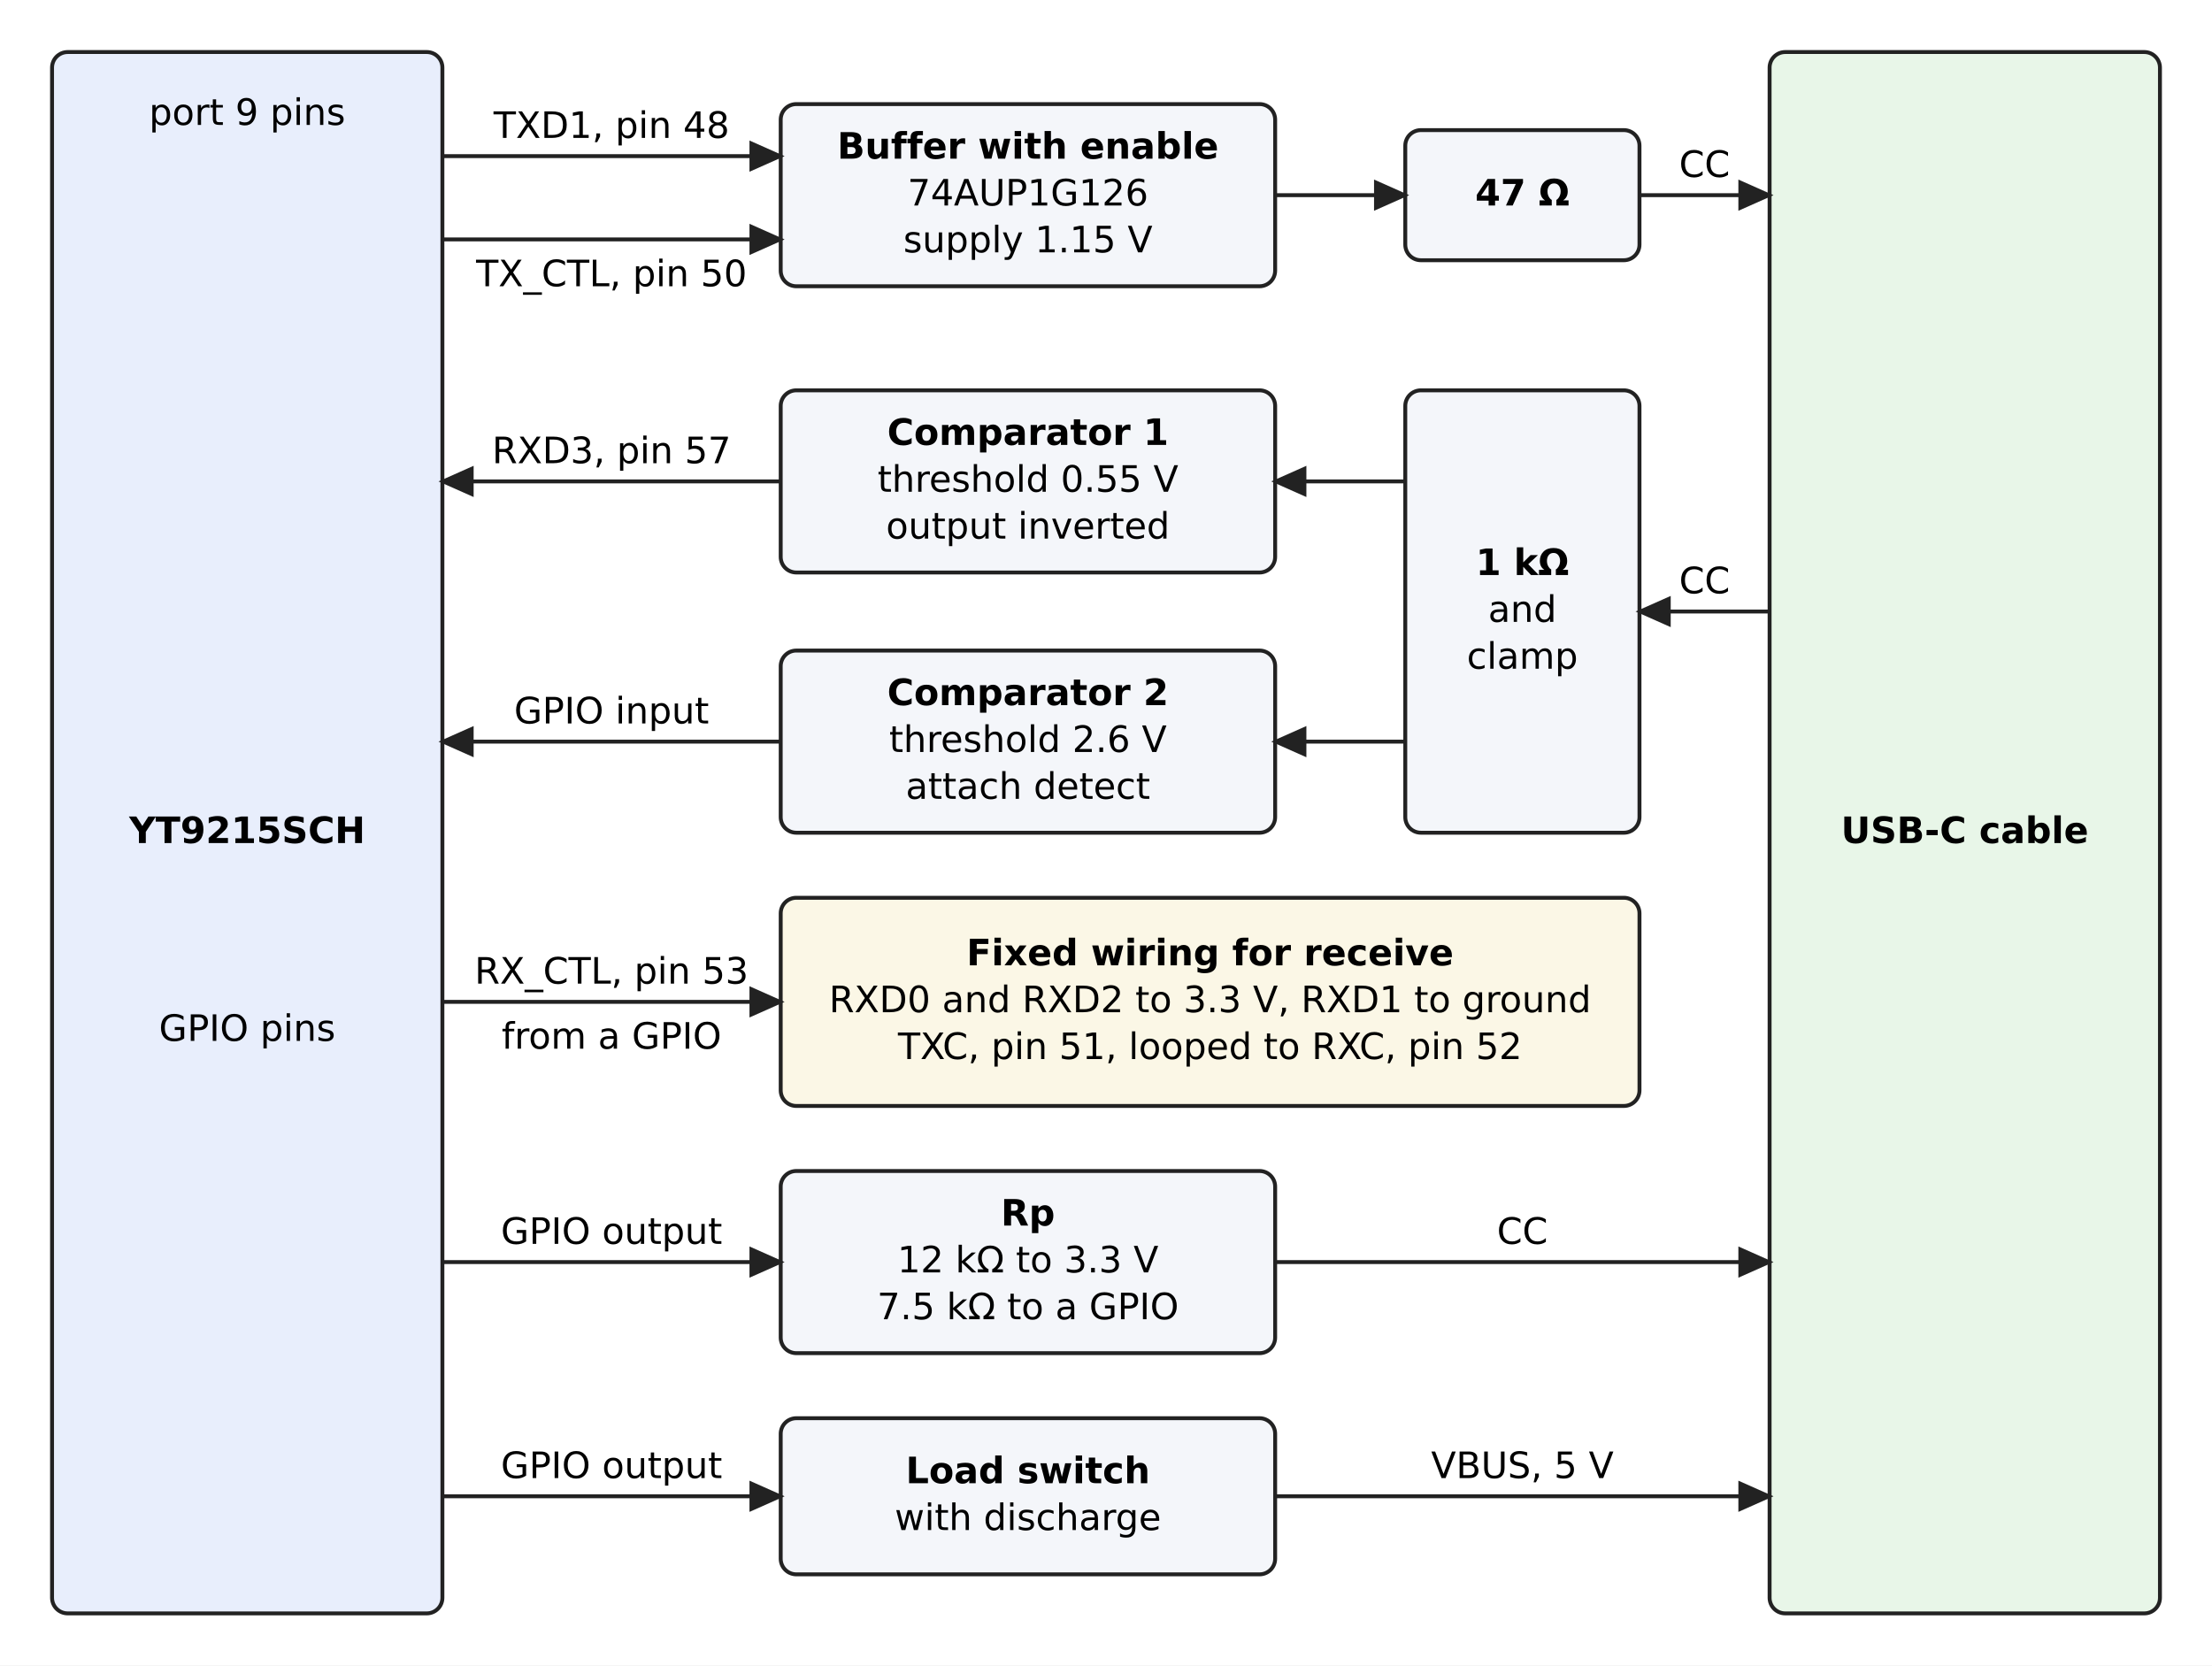
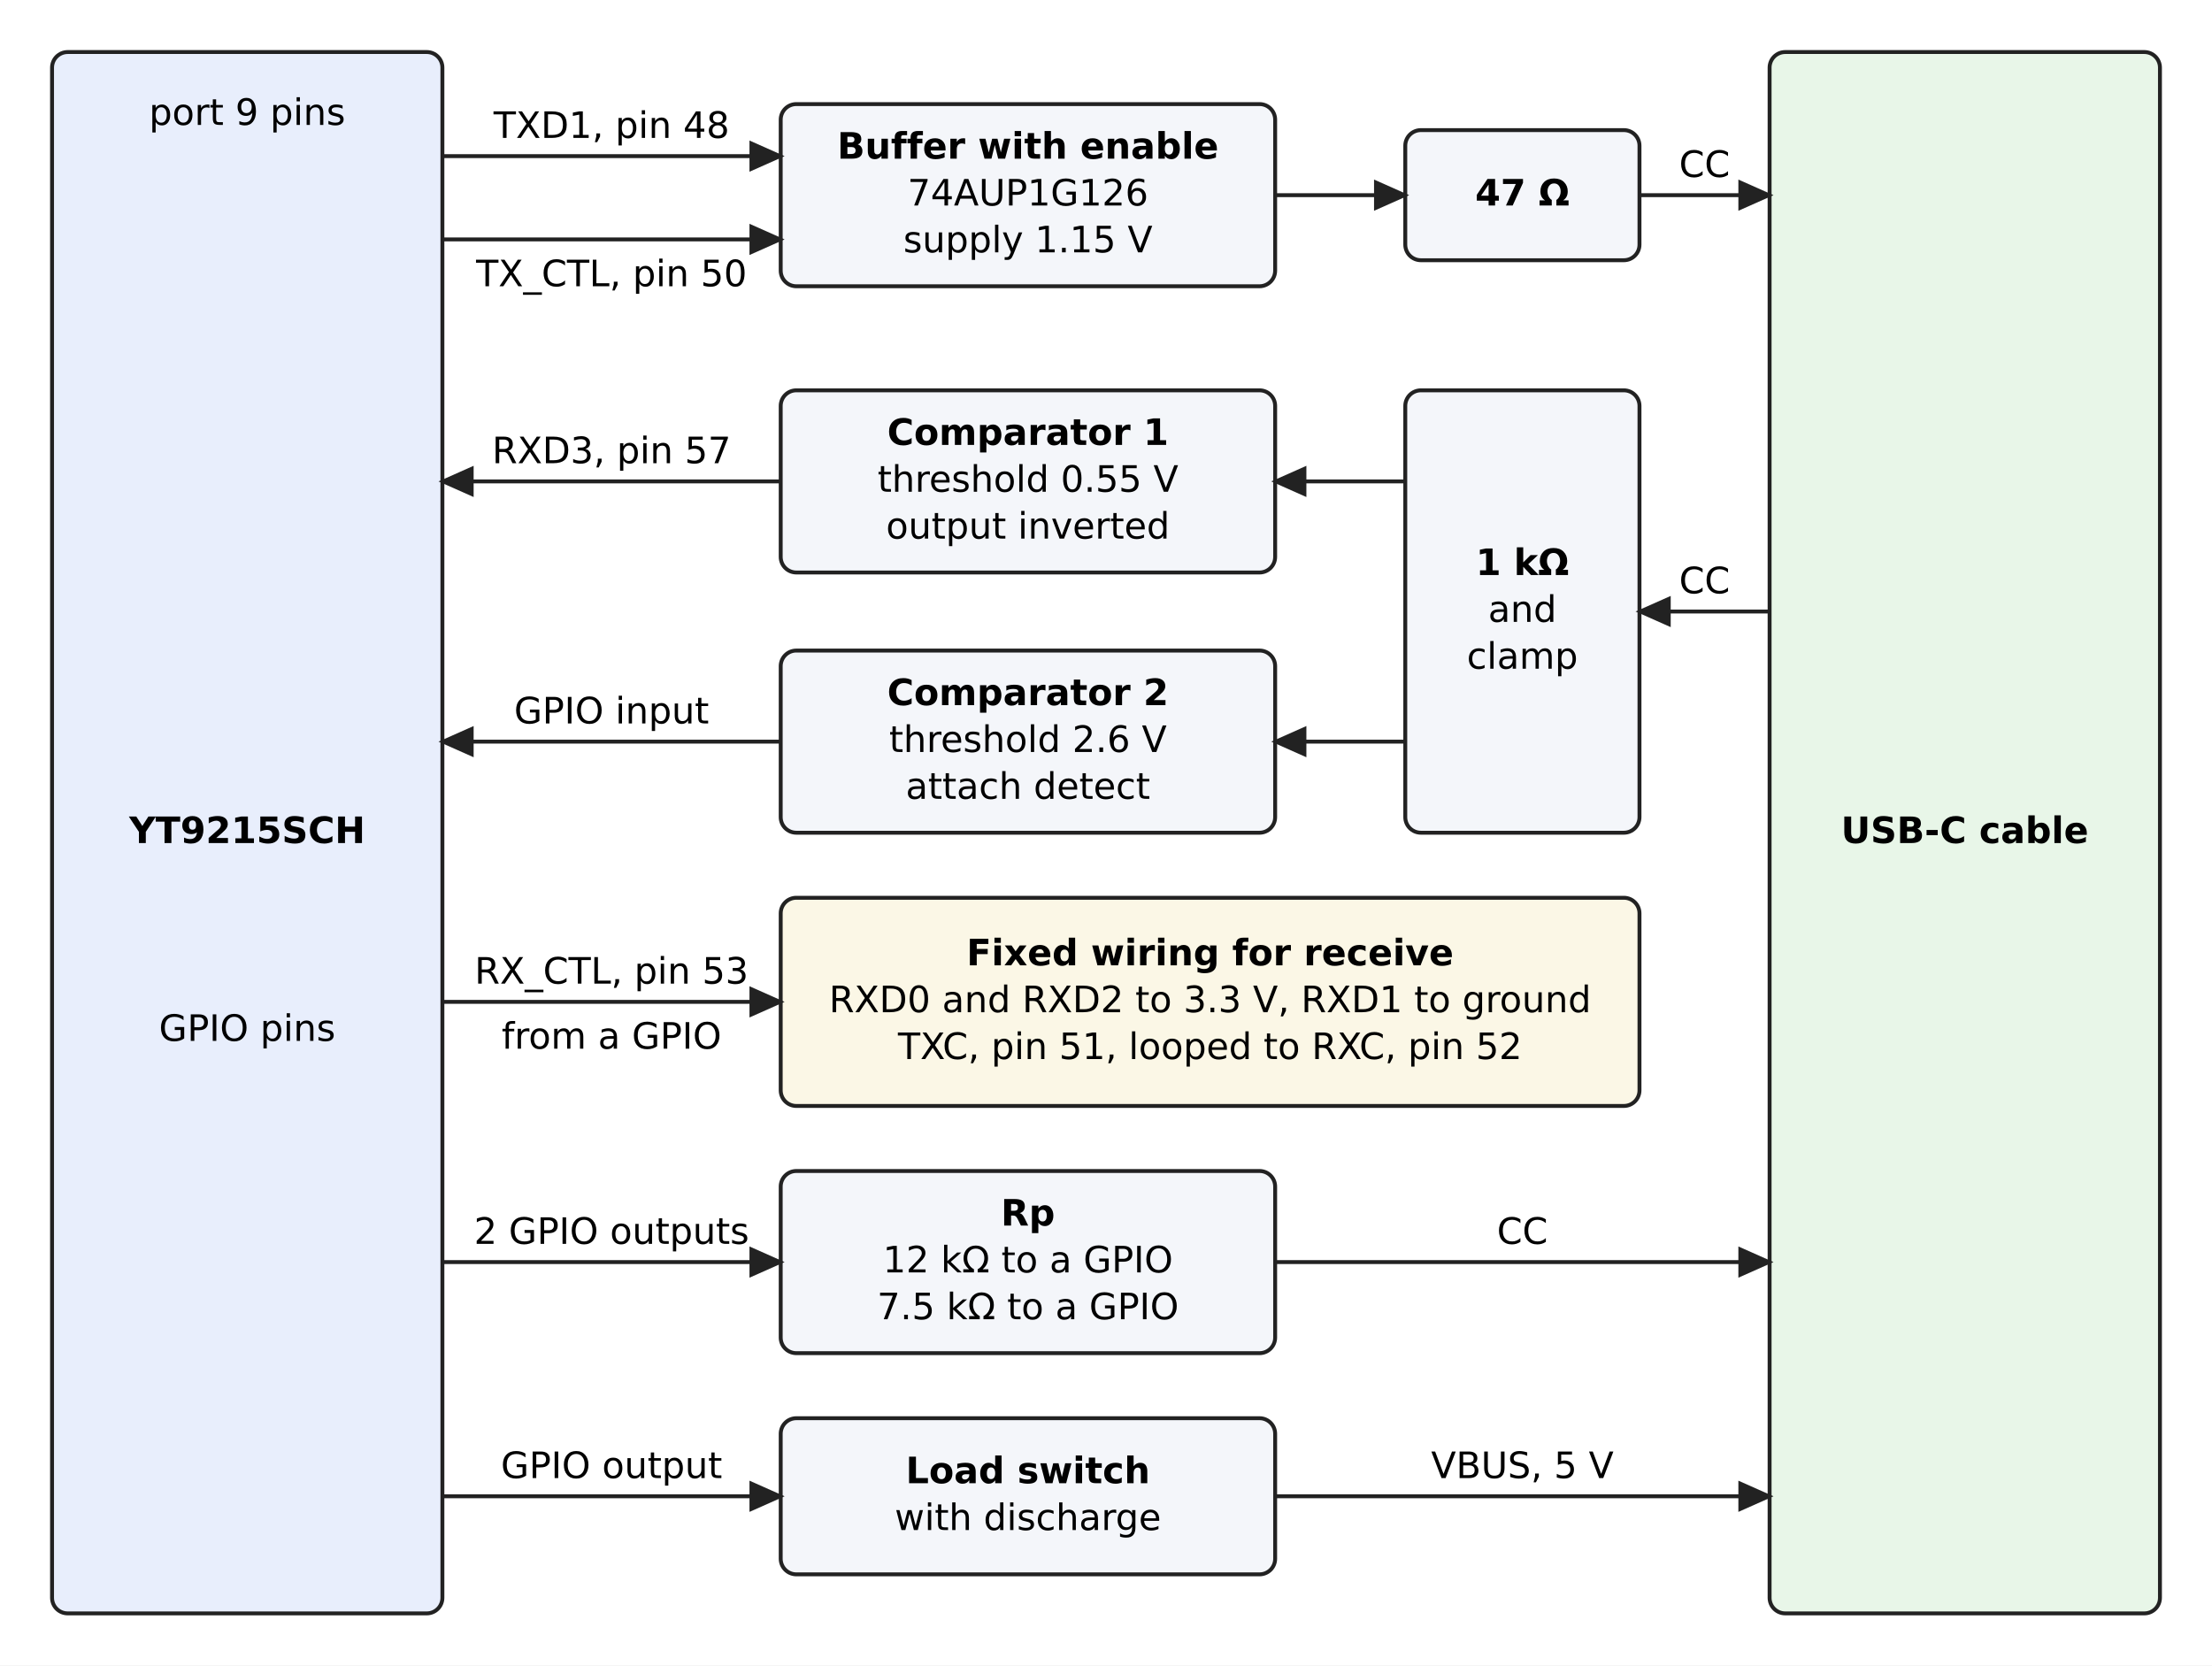
<svg xmlns="http://www.w3.org/2000/svg" viewBox="0 0 850 640" width="850" height="640" font-family="DejaVu Sans, Arial, sans-serif" font-size="14">
  <defs>
    <marker id="a" markerWidth="9" markerHeight="8" refX="8" refY="4" orient="auto">
      <path d="M0,0 L9,4 L0,8 z" fill="#222" />
    </marker>
    <marker id="b" markerWidth="9" markerHeight="8" refX="1" refY="4" orient="auto">
      <path d="M9,0 L0,4 L9,8 z" fill="#222" />
    </marker>
  </defs>
  <rect width="850" height="640" fill="#ffffff" />
  <rect x="20" y="20" width="150" height="600" rx="6" fill="#e8eefc" stroke="#222" stroke-width="1.5" />
  <text x="95" y="320" text-anchor="middle" dominant-baseline="middle" font-weight="bold">YT9215SCH</text>
  <rect x="680" y="20" width="150" height="600" rx="6" fill="#e8f6e8" stroke="#222" stroke-width="1.5" />
  <text x="755" y="320" text-anchor="middle" dominant-baseline="middle" font-weight="bold">USB-C cable</text>
  <text x="95" y="48" text-anchor="middle">port 9 pins</text>
  <text x="95" y="400" text-anchor="middle">GPIO pins</text>
  <rect x="300" y="40" width="190" height="70" rx="6" fill="#f4f6fa" stroke="#222" stroke-width="1.5" />
  <text x="395" y="57" text-anchor="middle" dominant-baseline="middle" font-weight="bold">Buffer with enable</text>
  <text x="395" y="75" text-anchor="middle" dominant-baseline="middle" font-weight="normal">74AUP1G126</text>
  <text x="395" y="93" text-anchor="middle" dominant-baseline="middle" font-weight="normal">supply 1.15 V</text>
  <line x1="170" y1="60" x2="300" y2="60" stroke="#222" stroke-width="1.5" marker-end="url(#a)" />
  <text x="235" y="53" text-anchor="middle">TXD1, pin 48</text>
  <line x1="170" y1="92" x2="300" y2="92" stroke="#222" stroke-width="1.5" marker-end="url(#a)" />
  <text x="235" y="110" text-anchor="middle">TX_CTL, pin 50</text>
  <rect x="540" y="50" width="90" height="50" rx="6" fill="#f4f6fa" stroke="#222" stroke-width="1.5" />
  <text x="585" y="75" text-anchor="middle" dominant-baseline="middle" font-weight="bold">47 Ω</text>
  <line x1="490" y1="75" x2="540" y2="75" stroke="#222" stroke-width="1.5" marker-end="url(#a)" />
  <line x1="630" y1="75" x2="680" y2="75" stroke="#222" stroke-width="1.5" marker-end="url(#a)" />
  <text x="655" y="68" text-anchor="middle">CC</text>
  <rect x="540" y="150" width="90" height="170" rx="6" fill="#f4f6fa" stroke="#222" stroke-width="1.5" />
  <text x="585" y="217" text-anchor="middle" dominant-baseline="middle" font-weight="bold">1 kΩ</text>
  <text x="585" y="235" text-anchor="middle" dominant-baseline="middle" font-weight="normal">and</text>
  <text x="585" y="253" text-anchor="middle" dominant-baseline="middle" font-weight="normal">clamp</text>
  <line x1="680" y1="235" x2="630" y2="235" stroke="#222" stroke-width="1.5" marker-end="url(#a)" />
  <text x="655" y="228" text-anchor="middle">CC</text>
  <rect x="300" y="150" width="190" height="70" rx="6" fill="#f4f6fa" stroke="#222" stroke-width="1.5" />
  <text x="395" y="167" text-anchor="middle" dominant-baseline="middle" font-weight="bold">Comparator 1</text>
  <text x="395" y="185" text-anchor="middle" dominant-baseline="middle" font-weight="normal">threshold 0.55 V</text>
  <text x="395" y="203" text-anchor="middle" dominant-baseline="middle" font-weight="normal">output inverted</text>
  <line x1="540" y1="185" x2="490" y2="185" stroke="#222" stroke-width="1.5" marker-end="url(#a)" />
  <line x1="300" y1="185" x2="170" y2="185" stroke="#222" stroke-width="1.5" marker-end="url(#a)" />
  <text x="235" y="178" text-anchor="middle">RXD3, pin 57</text>
  <rect x="300" y="250" width="190" height="70" rx="6" fill="#f4f6fa" stroke="#222" stroke-width="1.5" />
  <text x="395" y="267" text-anchor="middle" dominant-baseline="middle" font-weight="bold">Comparator 2</text>
  <text x="395" y="285" text-anchor="middle" dominant-baseline="middle" font-weight="normal">threshold 2.6 V</text>
  <text x="395" y="303" text-anchor="middle" dominant-baseline="middle" font-weight="normal">attach detect</text>
  <line x1="540" y1="285" x2="490" y2="285" stroke="#222" stroke-width="1.5" marker-end="url(#a)" />
  <line x1="300" y1="285" x2="170" y2="285" stroke="#222" stroke-width="1.5" marker-end="url(#a)" />
  <text x="235" y="278" text-anchor="middle">GPIO input</text>
  <rect x="300" y="345" width="330" height="80" rx="6" fill="#fbf7e6" stroke="#222" stroke-width="1.5" />
  <text x="465" y="367" text-anchor="middle" dominant-baseline="middle" font-weight="bold">Fixed wiring for receive</text>
  <text x="465" y="385" text-anchor="middle" dominant-baseline="middle" font-weight="normal">RXD0 and RXD2 to 3.3 V, RXD1 to ground</text>
  <text x="465" y="403" text-anchor="middle" dominant-baseline="middle" font-weight="normal">TXC, pin 51, looped to RXC, pin 52</text>
  <line x1="170" y1="385" x2="300" y2="385" stroke="#222" stroke-width="1.5" marker-end="url(#a)" />
  <text x="235" y="378" text-anchor="middle">RX_CTL, pin 53</text>
  <text x="235" y="403" text-anchor="middle">from a GPIO</text>
  <rect x="300" y="450" width="190" height="70" rx="6" fill="#f4f6fa" stroke="#222" stroke-width="1.5" />
  <text x="395" y="467" text-anchor="middle" dominant-baseline="middle" font-weight="bold">Rp</text>
-   <text x="395" y="485" text-anchor="middle" dominant-baseline="middle" font-weight="normal">12 kΩ to 3.3 V</text>
+   <text x="395" y="485" text-anchor="middle" dominant-baseline="middle" font-weight="normal">12 kΩ to a GPIO</text>
  <text x="395" y="503" text-anchor="middle" dominant-baseline="middle" font-weight="normal">7.5 kΩ to a GPIO</text>
  <line x1="170" y1="485" x2="300" y2="485" stroke="#222" stroke-width="1.5" marker-end="url(#a)" />
-   <text x="235" y="478" text-anchor="middle">GPIO output</text>
+   <text x="235" y="478" text-anchor="middle">2 GPIO outputs</text>
  <line x1="490" y1="485" x2="680" y2="485" stroke="#222" stroke-width="1.5" marker-end="url(#a)" />
  <text x="585" y="478" text-anchor="middle">CC</text>
  <rect x="300" y="545" width="190" height="60" rx="6" fill="#f4f6fa" stroke="#222" stroke-width="1.5" />
  <text x="395" y="566" text-anchor="middle" dominant-baseline="middle" font-weight="bold">Load switch</text>
  <text x="395" y="584" text-anchor="middle" dominant-baseline="middle" font-weight="normal">with discharge</text>
  <line x1="170" y1="575" x2="300" y2="575" stroke="#222" stroke-width="1.5" marker-end="url(#a)" />
  <text x="235" y="568" text-anchor="middle">GPIO output</text>
  <line x1="490" y1="575" x2="680" y2="575" stroke="#222" stroke-width="1.5" marker-end="url(#a)" />
  <text x="585" y="568" text-anchor="middle">VBUS, 5 V</text>
</svg>
